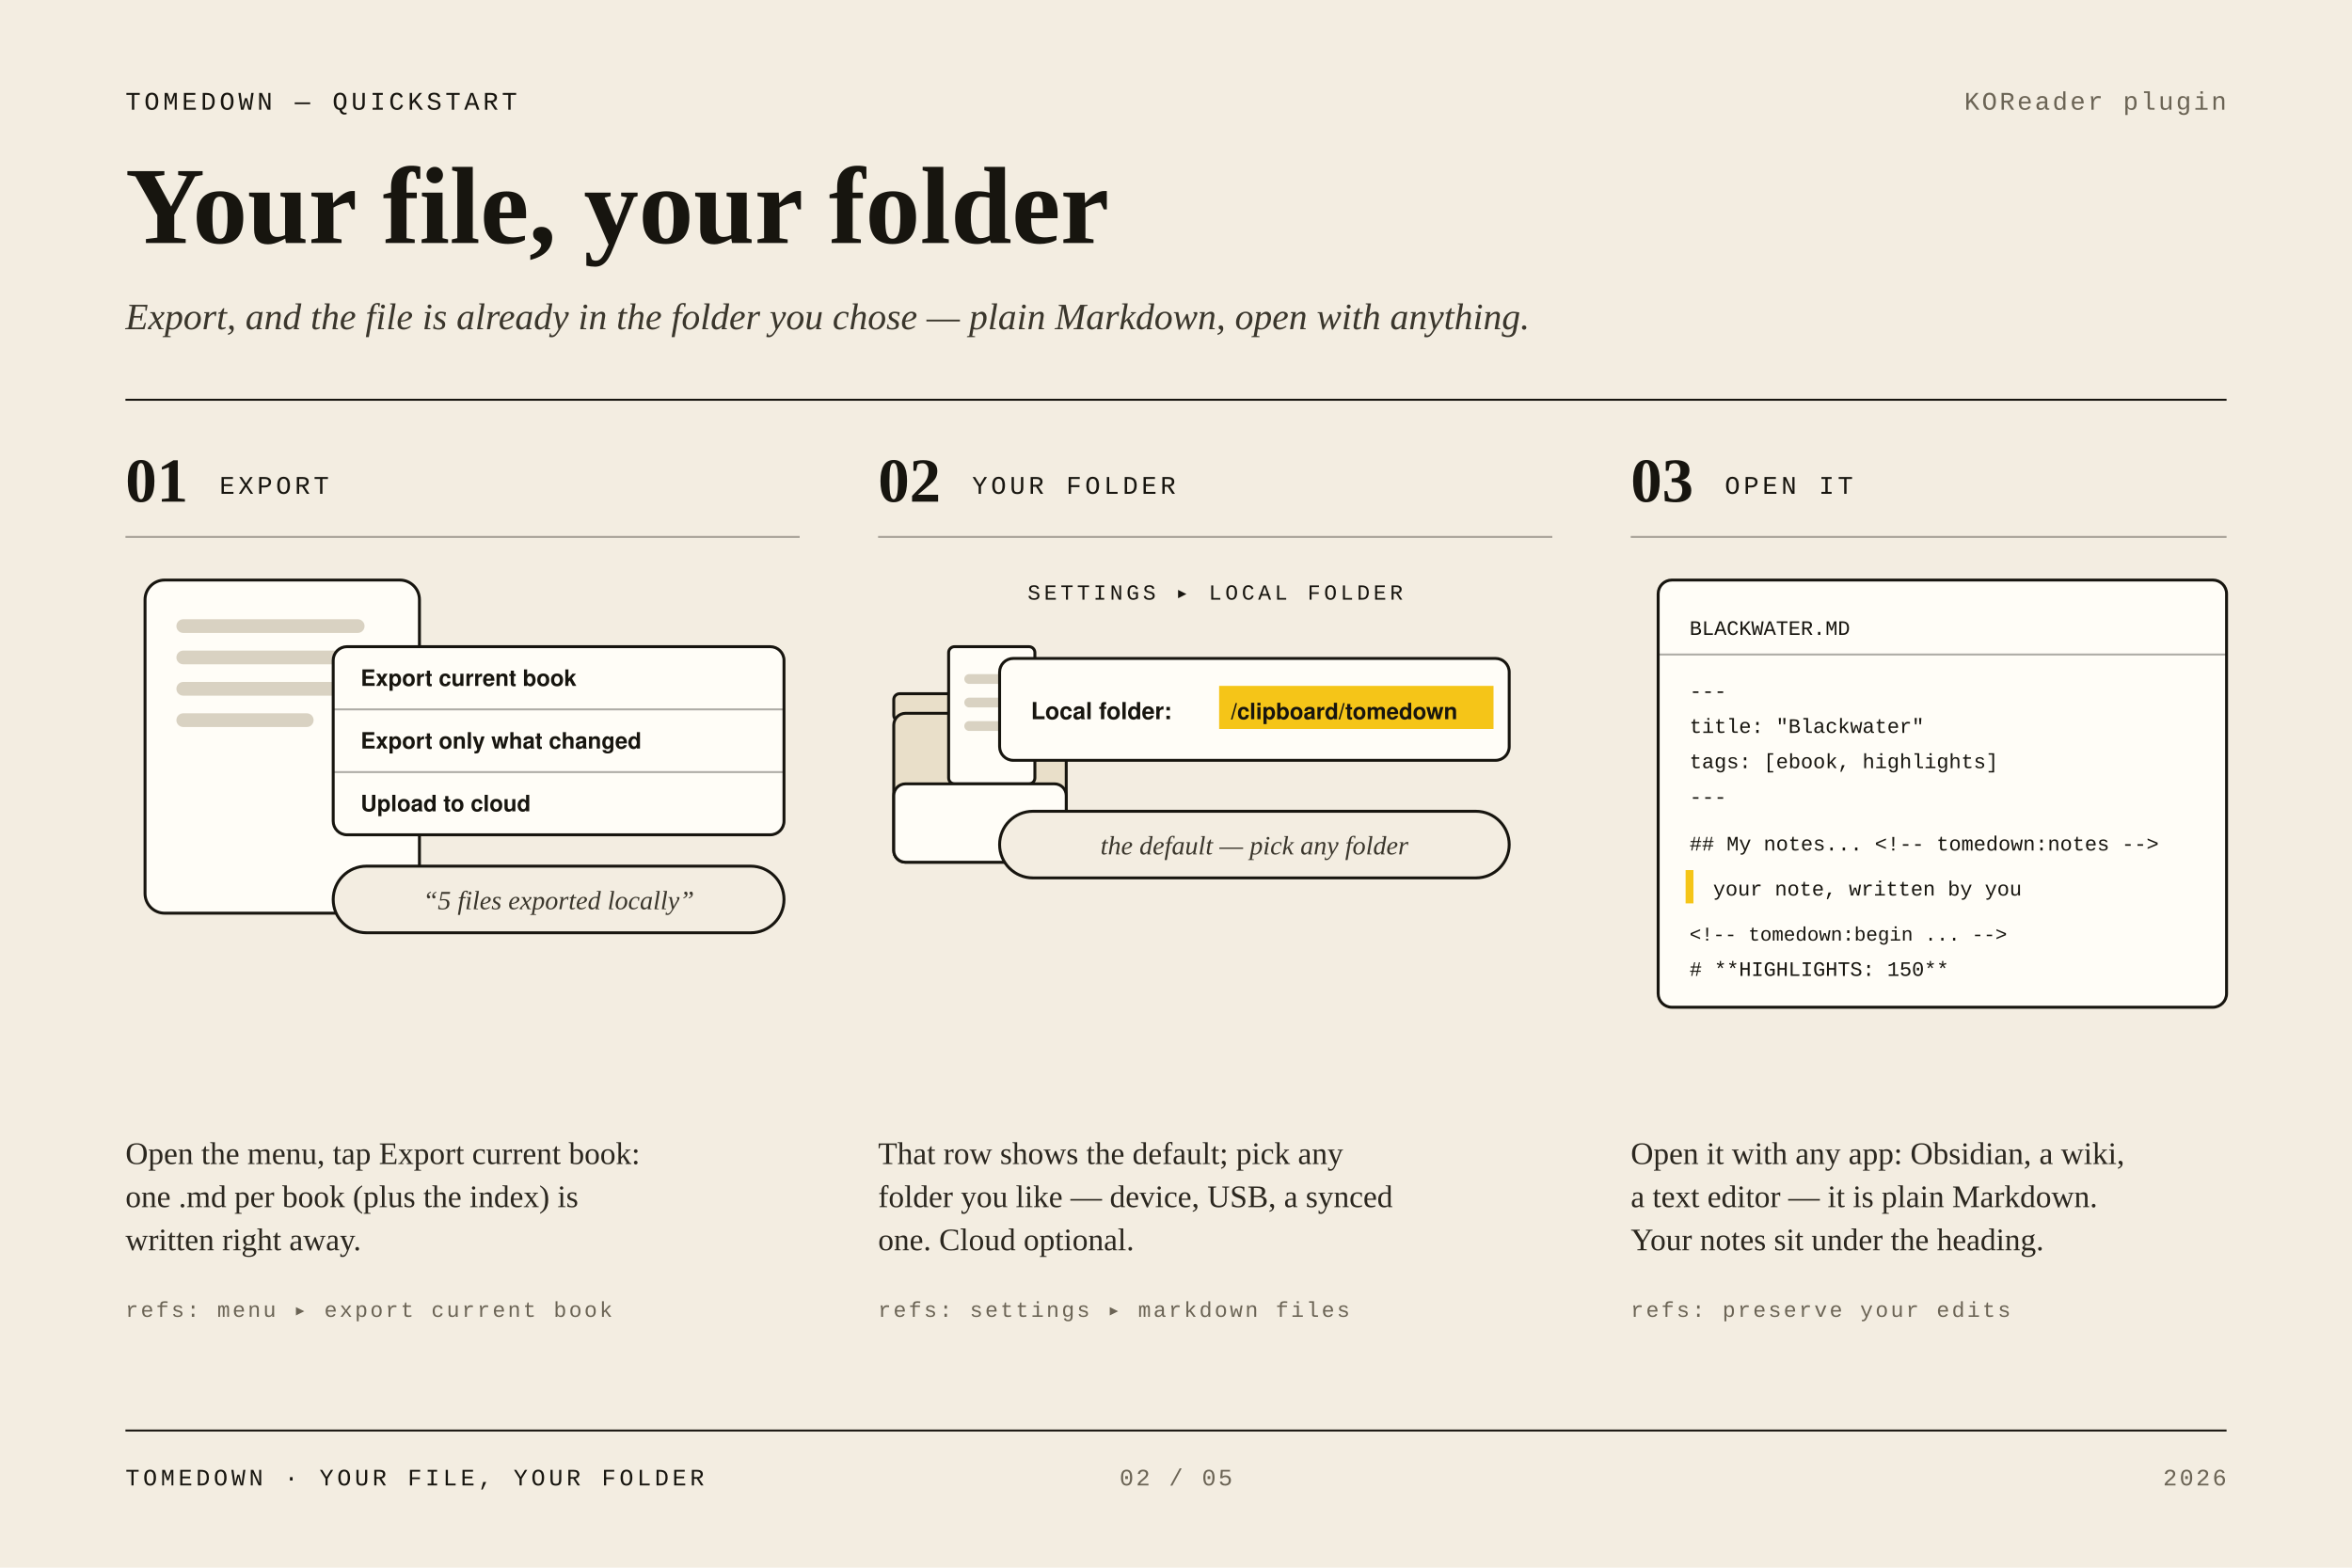
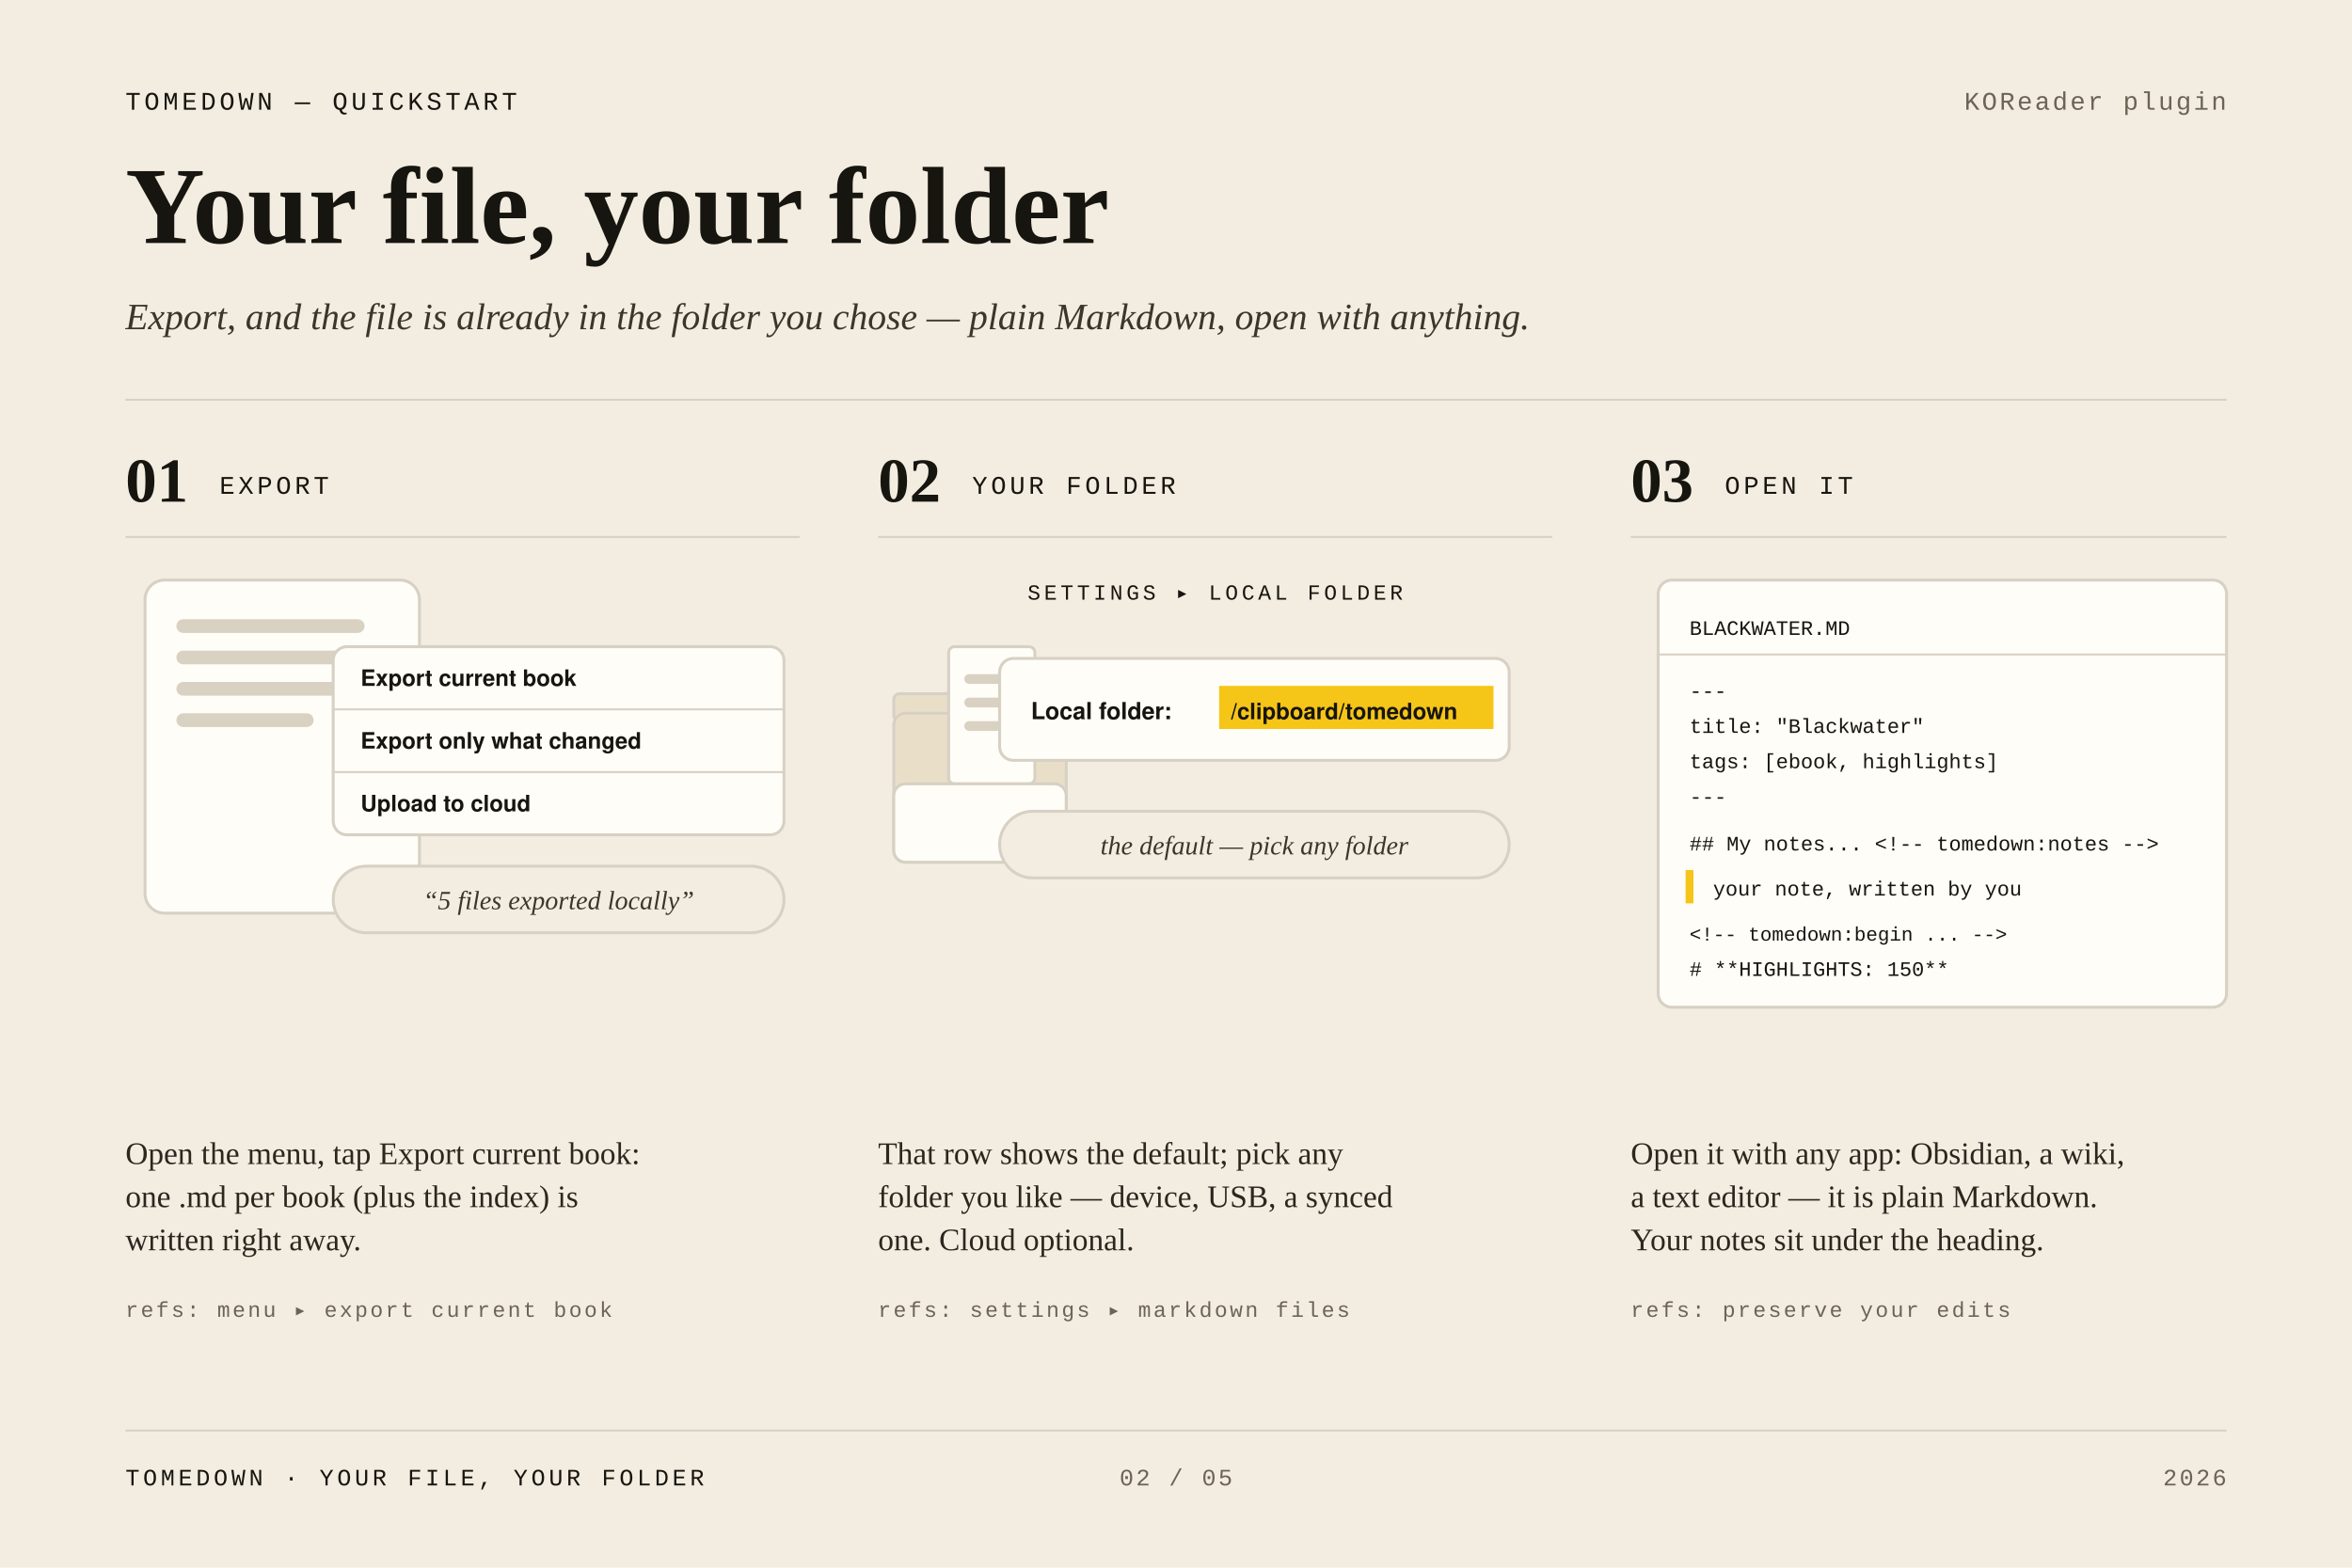
<svg xmlns="http://www.w3.org/2000/svg" width="1200" height="800" viewBox="0 0 1200 800" role="img" aria-label="Tomedown quickstart tutorial 02 — Your file, your folder: export from the menu, the file lands in the folder you chose, open it with any app">
  <style>
    .display { font-family: Georgia, "Times New Roman", serif; font-weight: 700; fill: #17150F; }
    .deck    { font-family: Georgia, "Times New Roman", serif; font-style: italic; fill: #3A362C; }
    .label   { font-family: "SF Mono", Menlo, Consolas, "Liberation Mono", monospace; letter-spacing: 1.8px; fill: #17150F; }
    .labelm  { font-family: "SF Mono", Menlo, Consolas, "Liberation Mono", monospace; letter-spacing: 1.2px; fill: #6B6455; }
    .body    { font-family: Georgia, "Times New Roman", serif; fill: #2B271F; }
    .menu    { font-family: "Helvetica Neue", Helvetica, Arial, sans-serif; font-weight: 700; fill: #17150F; }
    .code    { font-family: "SF Mono", Menlo, Consolas, "Liberation Mono", monospace; fill: #17150F; }
-     .rule    { stroke: #17150F; stroke-width: 1; }
-     .hair    { stroke: #17150F; stroke-width: 1; opacity: .35; }
-     .card    { fill: #FFFDF7; stroke: #17150F; stroke-width: 1.5; }
-     .frame   { fill: #FFFDF7; stroke: #17150F; stroke-width: 1.5; }
+     .rule    { stroke: #D7D0C4; stroke-width: 1; }
+     .hair    { stroke: #D7D0C4; stroke-width: 1; opacity: 1; }
+     .card    { fill: #FFFDF7; stroke: #D7D0C4; stroke-width: 1.5; }
+     .frame   { fill: #FFFDF7; stroke: #D7D0C4; stroke-width: 1.5; }
    .skel    { fill: #D9D2C2; }
    .accent  { fill: #F5C518; }
  </style>
  <rect width="1200" height="800" fill="#F3EDE1" />
  <text class="label" x="64" y="56" font-size="13">TOMEDOWN — QUICKSTART</text>
  <text class="labelm" x="1136" y="56" font-size="13" text-anchor="end">KOReader plugin</text>
  <text class="display" x="64" y="124" font-size="56">Your file, your folder</text>
  <text class="deck" x="64" y="168" font-size="19">Export, and the file is already in the folder you chose — plain Markdown, open with anything.</text>
  <line class="rule" x1="64" y1="204" x2="1136" y2="204" />
  <text class="display" x="64" y="256" font-size="32">01</text>
  <text class="label" x="112" y="252" font-size="13">EXPORT</text>
  <line class="hair" x1="64" y1="274" x2="408" y2="274" />
  <rect class="frame" x="74" y="296" width="140" height="170" rx="10" />
  <rect class="skel" x="90" y="316" width="96" height="7" rx="3.5" />
  <rect class="skel" x="90" y="332" width="88" height="7" rx="3.5" />
  <rect class="skel" x="90" y="348" width="96" height="7" rx="3.5" />
  <rect class="skel" x="90" y="364" width="70" height="7" rx="3.5" />
  <rect class="card" x="170" y="330" width="230" height="96" rx="7" />
  <line class="hair" x1="170" y1="362" x2="400" y2="362" />
  <line class="hair" x1="170" y1="394" x2="400" y2="394" />
  <text class="menu" x="184" y="350" font-size="11.5">Export current book</text>
  <text class="menu" x="184" y="382" font-size="11.5">Export only what changed</text>
  <text class="menu" x="184" y="414" font-size="11.5">Upload to cloud</text>
-   <rect x="170" y="442" width="230" height="34" rx="17" fill="#F3EDE1" stroke="#17150F" stroke-width="1.5" />
+   <rect x="170" y="442" width="230" height="34" rx="17" fill="#F3EDE1" stroke="#D7D0C4" stroke-width="1.5" />
  <text class="deck" x="285" y="464" font-size="13.5" text-anchor="middle">“5 files exported locally”</text>
  <text class="body" x="64" y="594" font-size="16">Open the menu, tap Export current book:</text>
  <text class="body" x="64" y="616" font-size="16">one .md per book (plus the index) is</text>
  <text class="body" x="64" y="638" font-size="16">written right away.</text>
  <text class="labelm" x="64" y="672" font-size="11">refs: menu ▸ export current book</text>
  <text class="display" x="448" y="256" font-size="32">02</text>
  <text class="label" x="496" y="252" font-size="13">YOUR FOLDER</text>
  <line class="hair" x1="448" y1="274" x2="792" y2="274" />
  <text class="label" x="620" y="306" font-size="11" text-anchor="middle">SETTINGS ▸ LOCAL FOLDER</text>
-   <rect x="456" y="354" width="34" height="14" rx="3" fill="#E9DFC9" stroke="#17150F" stroke-width="1.5" />
-   <rect x="456" y="364" width="88" height="76" rx="6" fill="#E9DFC9" stroke="#17150F" stroke-width="1.5" />
+   <rect x="456" y="354" width="34" height="14" rx="3" fill="#E9DFC9" stroke="#D7D0C4" stroke-width="1.5" />
+   <rect x="456" y="364" width="88" height="76" rx="6" fill="#E9DFC9" stroke="#D7D0C4" stroke-width="1.5" />
  <rect class="card" x="484" y="330" width="44" height="70" rx="3" />
  <rect class="skel" x="492" y="344" width="28" height="5" rx="2.5" />
  <rect class="skel" x="492" y="356" width="24" height="5" rx="2.5" />
  <rect class="skel" x="492" y="368" width="28" height="5" rx="2.5" />
  <rect class="card" x="456" y="400" width="88" height="40" rx="6" />
  <rect class="card" x="510" y="336" width="260" height="52" rx="7" />
  <rect class="accent" x="622" y="350" width="140" height="22" />
  <text class="menu" x="526" y="367" font-size="12">Local folder:</text>
  <text class="menu" x="628" y="367" font-size="11.5">/clipboard/tomedown</text>
-   <rect x="510" y="414" width="260" height="34" rx="17" fill="#F3EDE1" stroke="#17150F" stroke-width="1.5" />
+   <rect x="510" y="414" width="260" height="34" rx="17" fill="#F3EDE1" stroke="#D7D0C4" stroke-width="1.5" />
  <text class="deck" x="640" y="436" font-size="13.5" text-anchor="middle">the default — pick any folder</text>
  <text class="body" x="448" y="594" font-size="16">That row shows the default; pick any</text>
  <text class="body" x="448" y="616" font-size="16">folder you like — device, USB, a synced</text>
  <text class="body" x="448" y="638" font-size="16">one. Cloud optional.</text>
  <text class="labelm" x="448" y="672" font-size="11">refs: settings ▸ markdown files</text>
  <text class="display" x="832" y="256" font-size="32">03</text>
  <text class="label" x="880" y="252" font-size="13">OPEN IT</text>
  <line class="hair" x1="832" y1="274" x2="1136" y2="274" />
  <rect class="card" x="846" y="296" width="290" height="218" rx="7" />
  <line class="hair" x1="846" y1="334" x2="1136" y2="334" />
  <text class="code" x="862" y="324" font-size="10.5" fill="#6B6455">BLACKWATER.MD</text>
  <text class="code" x="862" y="356" font-size="10.5">---</text>
  <text class="code" x="862" y="374" font-size="10.5">title: "Blackwater"</text>
  <text class="code" x="862" y="392" font-size="10.5">tags: [ebook, highlights]</text>
  <text class="code" x="862" y="410" font-size="10.5">---</text>
  <text class="code" x="862" y="434" font-size="10.5">## My notes... &lt;!-- tomedown:notes --&gt;</text>
  <rect class="accent" x="860" y="444" width="4" height="17" />
  <text class="code" x="874" y="457" font-size="10.5">your note, written by you</text>
  <text class="code" x="862" y="480" font-size="10" fill="#6B6455">&lt;!-- tomedown:begin ... --&gt;</text>
  <text class="code" x="862" y="498" font-size="10.5"># **HIGHLIGHTS: 150**</text>
  <text class="body" x="832" y="594" font-size="16">Open it with any app: Obsidian, a wiki,</text>
  <text class="body" x="832" y="616" font-size="16">a text editor — it is plain Markdown.</text>
  <text class="body" x="832" y="638" font-size="16">Your notes sit under the heading.</text>
  <text class="labelm" x="832" y="672" font-size="11">refs: preserve your edits</text>
  <line class="rule" x1="64" y1="730" x2="1136" y2="730" />
  <text class="label" x="64" y="758" font-size="12">TOMEDOWN · YOUR FILE, YOUR FOLDER</text>
  <text class="labelm" x="600" y="758" font-size="12" text-anchor="middle">02 / 05</text>
  <text class="labelm" x="1136" y="758" font-size="12" text-anchor="end">2026</text>
</svg>
